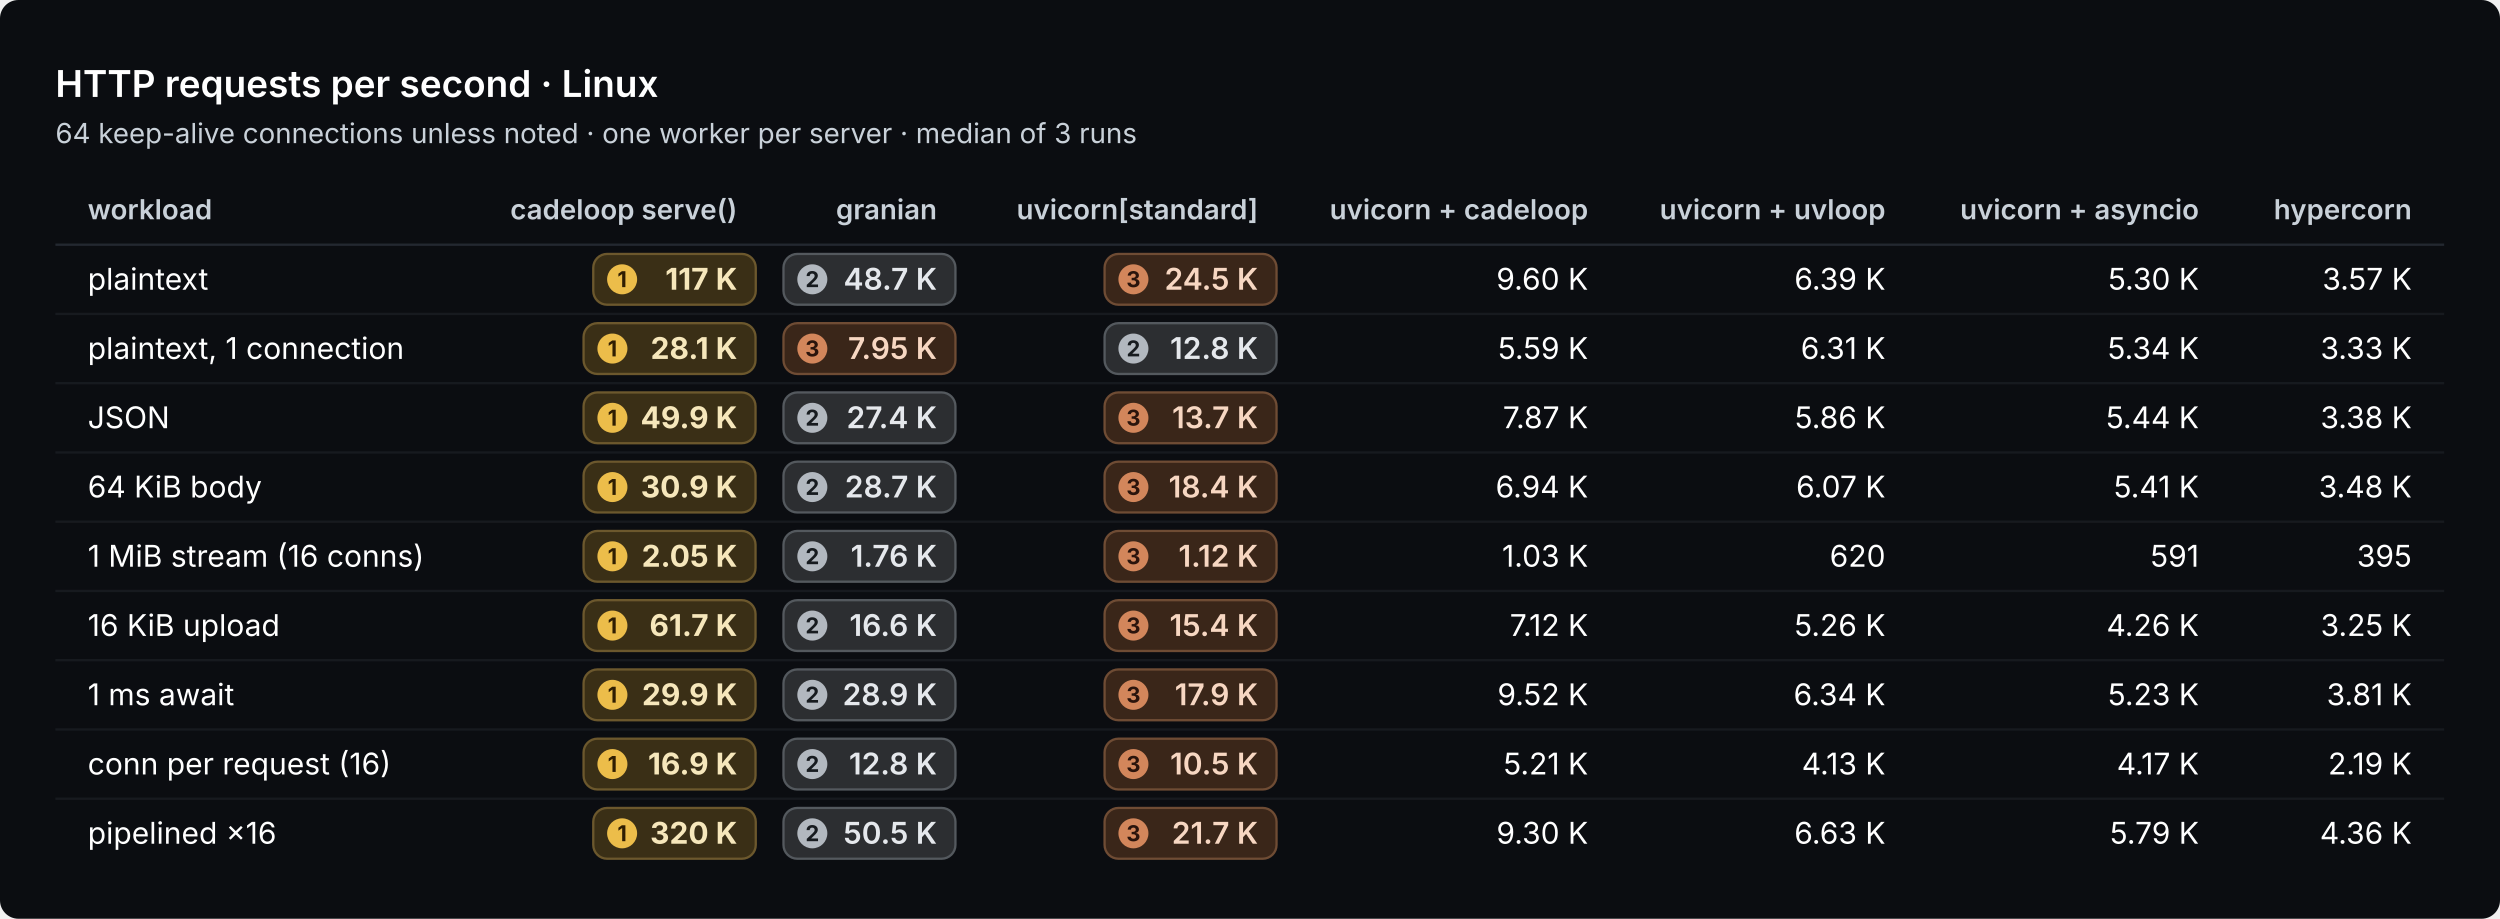
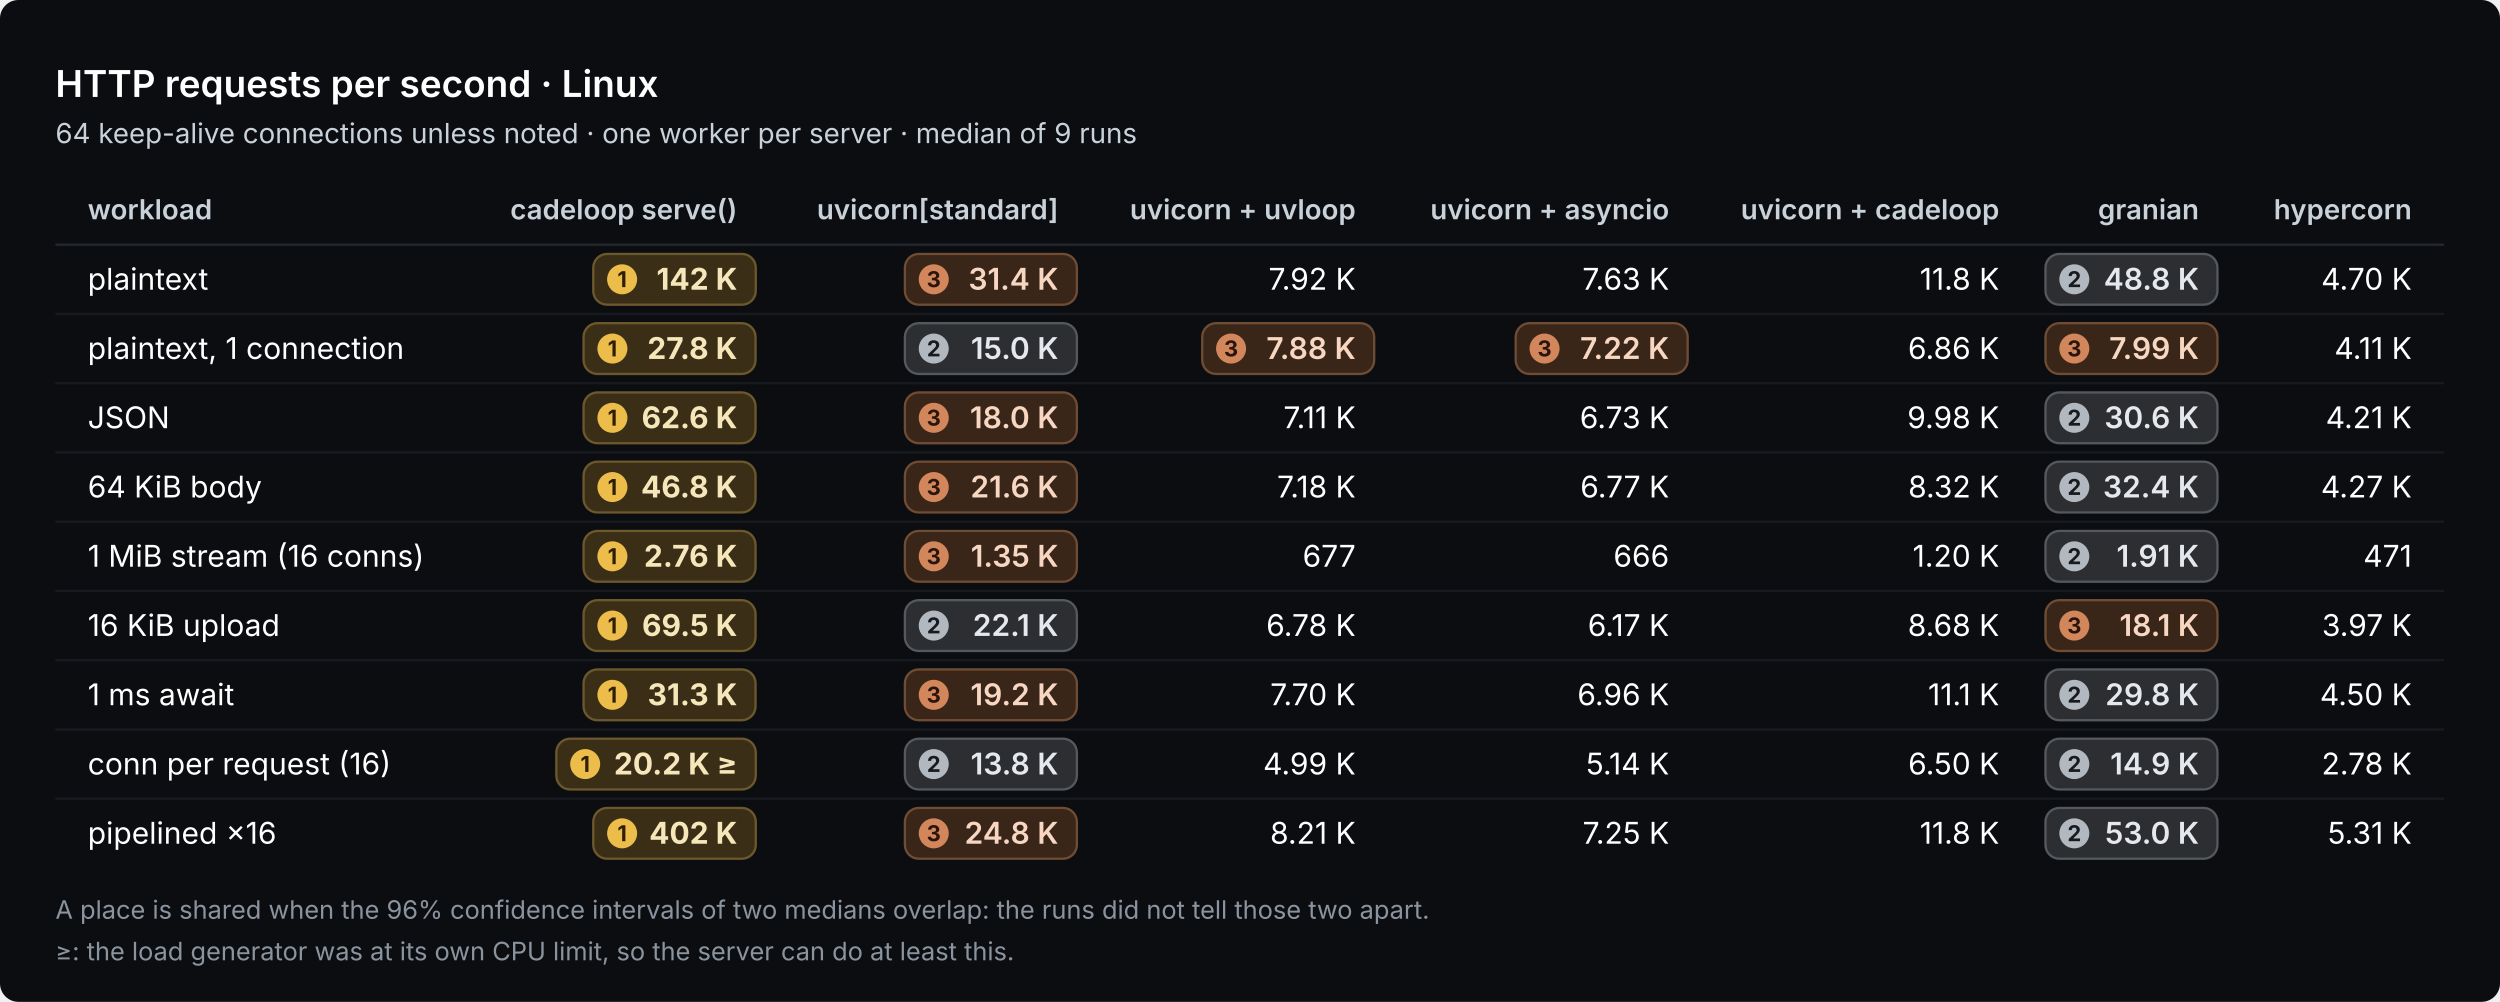
- <svg xmlns="http://www.w3.org/2000/svg" viewBox="0 0 1083 398" width="1083" height="398" font-family="system-ui, -apple-system, 'Segoe UI', sans-serif">
-   <rect width="1083" height="398" fill="#0B0D11" rx="8" />
+ <svg xmlns="http://www.w3.org/2000/svg" viewBox="0 0 1083 434" width="1083" height="434" font-family="system-ui, -apple-system, 'Segoe UI', sans-serif">
+   <rect width="1083" height="434" fill="#0B0D11" rx="8" />
  <text x="24" y="42" font-size="16" font-weight="600" fill="#ffffff">HTTP requests per second · Linux</text>
-   <text x="24" y="62" font-size="12" fill="#c9d1d9">64 keep-alive connections unless noted · one worker per server · median of 3 runs</text>
+   <text x="24" y="62" font-size="12" fill="#c9d1d9">64 keep-alive connections unless noted · one worker per server · median of 9 runs</text>
  <text x="38.0" y="95.0" font-size="12" font-weight="600" fill="#c9d1d9">workload</text>
  <text x="319.4" y="95.0" font-size="12" font-weight="600" text-anchor="end" fill="#c9d1d9">cadeloop serve()</text>
-   <text x="405.9" y="95.0" font-size="12" font-weight="600" text-anchor="end" fill="#c9d1d9">granian</text>
-   <text x="545.0" y="95.0" font-size="12" font-weight="600" text-anchor="end" fill="#c9d1d9">uvicorn[standard]</text>
-   <text x="688.0" y="95.0" font-size="12" font-weight="600" text-anchor="end" fill="#c9d1d9">uvicorn + cadeloop</text>
-   <text x="816.8" y="95.0" font-size="12" font-weight="600" text-anchor="end" fill="#c9d1d9">uvicorn + uvloop</text>
-   <text x="952.6" y="95.0" font-size="12" font-weight="600" text-anchor="end" fill="#c9d1d9">uvicorn + asyncio</text>
+   <text x="458.5" y="95.0" font-size="12" font-weight="600" text-anchor="end" fill="#c9d1d9">uvicorn[standard]</text>
+   <text x="587.3" y="95.0" font-size="12" font-weight="600" text-anchor="end" fill="#c9d1d9">uvicorn + uvloop</text>
+   <text x="723.1" y="95.0" font-size="12" font-weight="600" text-anchor="end" fill="#c9d1d9">uvicorn + asyncio</text>
+   <text x="866.1" y="95.0" font-size="12" font-weight="600" text-anchor="end" fill="#c9d1d9">uvicorn + cadeloop</text>
+   <text x="952.6" y="95.0" font-size="12" font-weight="600" text-anchor="end" fill="#c9d1d9">granian</text>
  <text x="1044.8" y="95.0" font-size="12" font-weight="600" text-anchor="end" fill="#c9d1d9">hypercorn</text>
  <line x1="24" y1="106.0" x2="1058.8" y2="106.0" stroke="#232830" stroke-width="1" />
  <text x="38.0" y="125.5" font-size="13" fill="#ffffff">plaintext</text>
  <rect x="257.0" y="110.0" width="70.4" height="22" rx="6" fill="#3a2f16" stroke="#6c582d" stroke-width="1" />
  <circle cx="269.5" cy="121.0" r="6.5" fill="#ecbd4a" />
  <text x="269.5" y="124.4" font-size="9.5" font-weight="700" text-anchor="middle" fill="#2f1e02">1</text>
-   <text x="319.4" y="125.5" font-size="13" text-anchor="end" font-weight="700" fill="#f6e7bb">117 K</text>
-   <rect x="339.4" y="110.0" width="74.5" height="22" rx="6" fill="#2c2e31" stroke="#54595e" stroke-width="1" />
-   <circle cx="351.9" cy="121.0" r="6.5" fill="#b2b8bf" />
-   <text x="351.9" y="124.4" font-size="9.5" font-weight="700" text-anchor="middle" fill="#171b1f">2</text>
-   <text x="405.9" y="125.5" font-size="13" text-anchor="end" font-weight="600" fill="#e5e8ec">48.7 K</text>
-   <rect x="478.5" y="110.0" width="74.5" height="22" rx="6" fill="#3a2619" stroke="#6f4c34" stroke-width="1" />
-   <circle cx="491.0" cy="121.0" r="6.5" fill="#d2865b" />
-   <text x="491.0" y="124.4" font-size="9.5" font-weight="700" text-anchor="middle" fill="#2a140c">3</text>
-   <text x="545.0" y="125.5" font-size="13" text-anchor="end" font-weight="600" fill="#f7d7c2">24.5 K</text>
-   <text x="688.0" y="125.5" font-size="13" text-anchor="end" fill="#ffffff">9.60 K</text>
-   <text x="816.8" y="125.5" font-size="13" text-anchor="end" fill="#ffffff">6.39 K</text>
-   <text x="952.6" y="125.5" font-size="13" text-anchor="end" fill="#ffffff">5.30 K</text>
-   <text x="1044.8" y="125.5" font-size="13" text-anchor="end" fill="#ffffff">3.57 K</text>
+   <text x="319.4" y="125.5" font-size="13" text-anchor="end" font-weight="700" fill="#f6e7bb">142 K</text>
+   <rect x="392.0" y="110.0" width="74.5" height="22" rx="6" fill="#3a2619" stroke="#6f4c34" stroke-width="1" />
+   <circle cx="404.5" cy="121.0" r="6.5" fill="#d2865b" />
+   <text x="404.5" y="124.4" font-size="9.5" font-weight="700" text-anchor="middle" fill="#2a140c">3</text>
+   <text x="458.5" y="125.5" font-size="13" text-anchor="end" font-weight="600" fill="#f7d7c2">31.4 K</text>
+   <text x="587.3" y="125.5" font-size="13" text-anchor="end" fill="#ffffff">7.92 K</text>
+   <text x="723.1" y="125.5" font-size="13" text-anchor="end" fill="#ffffff">7.63 K</text>
+   <text x="866.1" y="125.5" font-size="13" text-anchor="end" fill="#ffffff">11.8 K</text>
+   <rect x="886.1" y="110.0" width="74.5" height="22" rx="6" fill="#2c2e31" stroke="#54595e" stroke-width="1" />
+   <circle cx="898.6" cy="121.0" r="6.5" fill="#b2b8bf" />
+   <text x="898.6" y="124.4" font-size="9.5" font-weight="700" text-anchor="middle" fill="#171b1f">2</text>
+   <text x="952.6" y="125.5" font-size="13" text-anchor="end" font-weight="600" fill="#e5e8ec">48.8 K</text>
+   <text x="1044.8" y="125.5" font-size="13" text-anchor="end" fill="#ffffff">4.70 K</text>
  <line x1="24" y1="136.0" x2="1058.8" y2="136.0" stroke="#171A1F" stroke-width="1" />
  <text x="38.0" y="155.5" font-size="13" fill="#ffffff">plaintext, 1 connection</text>
  <rect x="252.8" y="140.0" width="74.5" height="22" rx="6" fill="#3a2f16" stroke="#6c582d" stroke-width="1" />
  <circle cx="265.3" cy="151.0" r="6.5" fill="#ecbd4a" />
  <text x="265.3" y="154.4" font-size="9.5" font-weight="700" text-anchor="middle" fill="#2f1e02">1</text>
-   <text x="319.4" y="155.5" font-size="13" text-anchor="end" font-weight="700" fill="#f6e7bb">28.1 K</text>
-   <rect x="339.4" y="140.0" width="74.5" height="22" rx="6" fill="#3a2619" stroke="#6f4c34" stroke-width="1" />
-   <circle cx="351.9" cy="151.0" r="6.5" fill="#d2865b" />
-   <text x="351.9" y="154.4" font-size="9.5" font-weight="700" text-anchor="middle" fill="#2a140c">3</text>
-   <text x="405.9" y="155.5" font-size="13" text-anchor="end" font-weight="600" fill="#f7d7c2">7.95 K</text>
-   <rect x="478.5" y="140.0" width="74.5" height="22" rx="6" fill="#2c2e31" stroke="#54595e" stroke-width="1" />
-   <circle cx="491.0" cy="151.0" r="6.5" fill="#b2b8bf" />
-   <text x="491.0" y="154.4" font-size="9.5" font-weight="700" text-anchor="middle" fill="#171b1f">2</text>
-   <text x="545.0" y="155.5" font-size="13" text-anchor="end" font-weight="600" fill="#e5e8ec">12.8 K</text>
-   <text x="688.0" y="155.5" font-size="13" text-anchor="end" fill="#ffffff">5.59 K</text>
-   <text x="816.8" y="155.5" font-size="13" text-anchor="end" fill="#ffffff">6.31 K</text>
-   <text x="952.6" y="155.5" font-size="13" text-anchor="end" fill="#ffffff">5.34 K</text>
-   <text x="1044.8" y="155.5" font-size="13" text-anchor="end" fill="#ffffff">3.33 K</text>
+   <text x="319.4" y="155.5" font-size="13" text-anchor="end" font-weight="700" fill="#f6e7bb">27.8 K</text>
+   <rect x="392.0" y="140.0" width="74.5" height="22" rx="6" fill="#2c2e31" stroke="#54595e" stroke-width="1" />
+   <circle cx="404.5" cy="151.0" r="6.5" fill="#b2b8bf" />
+   <text x="404.5" y="154.4" font-size="9.5" font-weight="700" text-anchor="middle" fill="#171b1f">2</text>
+   <text x="458.5" y="155.5" font-size="13" text-anchor="end" font-weight="600" fill="#e5e8ec">15.0 K</text>
+   <rect x="520.8" y="140.0" width="74.5" height="22" rx="6" fill="#3a2619" stroke="#6f4c34" stroke-width="1" />
+   <circle cx="533.3" cy="151.0" r="6.5" fill="#d2865b" />
+   <text x="533.3" y="154.4" font-size="9.5" font-weight="700" text-anchor="middle" fill="#2a140c">3</text>
+   <text x="587.3" y="155.5" font-size="13" text-anchor="end" font-weight="600" fill="#f7d7c2">7.88 K</text>
+   <rect x="656.6" y="140.0" width="74.5" height="22" rx="6" fill="#3a2619" stroke="#6f4c34" stroke-width="1" />
+   <circle cx="669.1" cy="151.0" r="6.5" fill="#d2865b" />
+   <text x="669.1" y="154.4" font-size="9.5" font-weight="700" text-anchor="middle" fill="#2a140c">3</text>
+   <text x="723.1" y="155.5" font-size="13" text-anchor="end" font-weight="600" fill="#f7d7c2">7.22 K</text>
+   <text x="866.1" y="155.5" font-size="13" text-anchor="end" fill="#ffffff">6.86 K</text>
+   <rect x="886.1" y="140.0" width="74.5" height="22" rx="6" fill="#3a2619" stroke="#6f4c34" stroke-width="1" />
+   <circle cx="898.6" cy="151.0" r="6.5" fill="#d2865b" />
+   <text x="898.6" y="154.4" font-size="9.5" font-weight="700" text-anchor="middle" fill="#2a140c">3</text>
+   <text x="952.6" y="155.5" font-size="13" text-anchor="end" font-weight="600" fill="#f7d7c2">7.99 K</text>
+   <text x="1044.8" y="155.5" font-size="13" text-anchor="end" fill="#ffffff">4.11 K</text>
  <line x1="24" y1="166.0" x2="1058.8" y2="166.0" stroke="#171A1F" stroke-width="1" />
  <text x="38.0" y="185.5" font-size="13" fill="#ffffff">JSON</text>
  <rect x="252.8" y="170.0" width="74.5" height="22" rx="6" fill="#3a2f16" stroke="#6c582d" stroke-width="1" />
  <circle cx="265.3" cy="181.0" r="6.5" fill="#ecbd4a" />
  <text x="265.3" y="184.4" font-size="9.5" font-weight="700" text-anchor="middle" fill="#2f1e02">1</text>
-   <text x="319.4" y="185.5" font-size="13" text-anchor="end" font-weight="700" fill="#f6e7bb">49.9 K</text>
-   <rect x="339.4" y="170.0" width="74.5" height="22" rx="6" fill="#2c2e31" stroke="#54595e" stroke-width="1" />
-   <circle cx="351.9" cy="181.0" r="6.5" fill="#b2b8bf" />
-   <text x="351.9" y="184.4" font-size="9.5" font-weight="700" text-anchor="middle" fill="#171b1f">2</text>
-   <text x="405.9" y="185.5" font-size="13" text-anchor="end" font-weight="600" fill="#e5e8ec">27.4 K</text>
-   <rect x="478.5" y="170.0" width="74.5" height="22" rx="6" fill="#3a2619" stroke="#6f4c34" stroke-width="1" />
-   <circle cx="491.0" cy="181.0" r="6.5" fill="#d2865b" />
-   <text x="491.0" y="184.4" font-size="9.5" font-weight="700" text-anchor="middle" fill="#2a140c">3</text>
-   <text x="545.0" y="185.5" font-size="13" text-anchor="end" font-weight="600" fill="#f7d7c2">13.7 K</text>
-   <text x="688.0" y="185.5" font-size="13" text-anchor="end" fill="#ffffff">7.87 K</text>
-   <text x="816.8" y="185.5" font-size="13" text-anchor="end" fill="#ffffff">5.86 K</text>
-   <text x="952.6" y="185.5" font-size="13" text-anchor="end" fill="#ffffff">5.44 K</text>
-   <text x="1044.8" y="185.5" font-size="13" text-anchor="end" fill="#ffffff">3.38 K</text>
+   <text x="319.4" y="185.5" font-size="13" text-anchor="end" font-weight="700" fill="#f6e7bb">62.6 K</text>
+   <rect x="392.0" y="170.0" width="74.5" height="22" rx="6" fill="#3a2619" stroke="#6f4c34" stroke-width="1" />
+   <circle cx="404.5" cy="181.0" r="6.5" fill="#d2865b" />
+   <text x="404.5" y="184.4" font-size="9.5" font-weight="700" text-anchor="middle" fill="#2a140c">3</text>
+   <text x="458.5" y="185.5" font-size="13" text-anchor="end" font-weight="600" fill="#f7d7c2">18.0 K</text>
+   <text x="587.3" y="185.5" font-size="13" text-anchor="end" fill="#ffffff">7.11 K</text>
+   <text x="723.1" y="185.5" font-size="13" text-anchor="end" fill="#ffffff">6.73 K</text>
+   <text x="866.1" y="185.5" font-size="13" text-anchor="end" fill="#ffffff">9.98 K</text>
+   <rect x="886.1" y="170.0" width="74.5" height="22" rx="6" fill="#2c2e31" stroke="#54595e" stroke-width="1" />
+   <circle cx="898.6" cy="181.0" r="6.5" fill="#b2b8bf" />
+   <text x="898.6" y="184.4" font-size="9.5" font-weight="700" text-anchor="middle" fill="#171b1f">2</text>
+   <text x="952.6" y="185.5" font-size="13" text-anchor="end" font-weight="600" fill="#e5e8ec">30.6 K</text>
+   <text x="1044.8" y="185.5" font-size="13" text-anchor="end" fill="#ffffff">4.21 K</text>
  <line x1="24" y1="196.0" x2="1058.8" y2="196.0" stroke="#171A1F" stroke-width="1" />
  <text x="38.0" y="215.5" font-size="13" fill="#ffffff">64 KiB body</text>
  <rect x="252.8" y="200.0" width="74.5" height="22" rx="6" fill="#3a2f16" stroke="#6c582d" stroke-width="1" />
  <circle cx="265.3" cy="211.0" r="6.5" fill="#ecbd4a" />
  <text x="265.3" y="214.4" font-size="9.5" font-weight="700" text-anchor="middle" fill="#2f1e02">1</text>
-   <text x="319.4" y="215.5" font-size="13" text-anchor="end" font-weight="700" fill="#f6e7bb">30.9 K</text>
-   <rect x="339.4" y="200.0" width="74.5" height="22" rx="6" fill="#2c2e31" stroke="#54595e" stroke-width="1" />
-   <circle cx="351.9" cy="211.0" r="6.5" fill="#b2b8bf" />
-   <text x="351.9" y="214.4" font-size="9.5" font-weight="700" text-anchor="middle" fill="#171b1f">2</text>
-   <text x="405.9" y="215.5" font-size="13" text-anchor="end" font-weight="600" fill="#e5e8ec">28.7 K</text>
-   <rect x="478.5" y="200.0" width="74.5" height="22" rx="6" fill="#3a2619" stroke="#6f4c34" stroke-width="1" />
-   <circle cx="491.0" cy="211.0" r="6.5" fill="#d2865b" />
-   <text x="491.0" y="214.4" font-size="9.5" font-weight="700" text-anchor="middle" fill="#2a140c">3</text>
-   <text x="545.0" y="215.5" font-size="13" text-anchor="end" font-weight="600" fill="#f7d7c2">18.4 K</text>
-   <text x="688.0" y="215.5" font-size="13" text-anchor="end" fill="#ffffff">6.94 K</text>
-   <text x="816.8" y="215.5" font-size="13" text-anchor="end" fill="#ffffff">6.07 K</text>
-   <text x="952.6" y="215.5" font-size="13" text-anchor="end" fill="#ffffff">5.41 K</text>
-   <text x="1044.8" y="215.5" font-size="13" text-anchor="end" fill="#ffffff">3.48 K</text>
+   <text x="319.4" y="215.5" font-size="13" text-anchor="end" font-weight="700" fill="#f6e7bb">46.8 K</text>
+   <rect x="392.0" y="200.0" width="74.5" height="22" rx="6" fill="#3a2619" stroke="#6f4c34" stroke-width="1" />
+   <circle cx="404.5" cy="211.0" r="6.5" fill="#d2865b" />
+   <text x="404.5" y="214.4" font-size="9.5" font-weight="700" text-anchor="middle" fill="#2a140c">3</text>
+   <text x="458.5" y="215.5" font-size="13" text-anchor="end" font-weight="600" fill="#f7d7c2">21.6 K</text>
+   <text x="587.3" y="215.5" font-size="13" text-anchor="end" fill="#ffffff">7.18 K</text>
+   <text x="723.1" y="215.5" font-size="13" text-anchor="end" fill="#ffffff">6.77 K</text>
+   <text x="866.1" y="215.5" font-size="13" text-anchor="end" fill="#ffffff">8.32 K</text>
+   <rect x="886.1" y="200.0" width="74.5" height="22" rx="6" fill="#2c2e31" stroke="#54595e" stroke-width="1" />
+   <circle cx="898.6" cy="211.0" r="6.5" fill="#b2b8bf" />
+   <text x="898.6" y="214.4" font-size="9.5" font-weight="700" text-anchor="middle" fill="#171b1f">2</text>
+   <text x="952.6" y="215.5" font-size="13" text-anchor="end" font-weight="600" fill="#e5e8ec">32.4 K</text>
+   <text x="1044.8" y="215.5" font-size="13" text-anchor="end" fill="#ffffff">4.27 K</text>
  <line x1="24" y1="226.0" x2="1058.8" y2="226.0" stroke="#171A1F" stroke-width="1" />
  <text x="38.0" y="245.5" font-size="13" fill="#ffffff">1 MiB stream (16 conns)</text>
  <rect x="252.8" y="230.0" width="74.5" height="22" rx="6" fill="#3a2f16" stroke="#6c582d" stroke-width="1" />
  <circle cx="265.3" cy="241.0" r="6.5" fill="#ecbd4a" />
  <text x="265.3" y="244.4" font-size="9.5" font-weight="700" text-anchor="middle" fill="#2f1e02">1</text>
-   <text x="319.4" y="245.5" font-size="13" text-anchor="end" font-weight="700" fill="#f6e7bb">2.05 K</text>
-   <rect x="339.4" y="230.0" width="74.5" height="22" rx="6" fill="#2c2e31" stroke="#54595e" stroke-width="1" />
-   <circle cx="351.9" cy="241.0" r="6.5" fill="#b2b8bf" />
-   <text x="351.9" y="244.4" font-size="9.5" font-weight="700" text-anchor="middle" fill="#171b1f">2</text>
-   <text x="405.9" y="245.5" font-size="13" text-anchor="end" font-weight="600" fill="#e5e8ec">1.76 K</text>
-   <rect x="478.5" y="230.0" width="74.5" height="22" rx="6" fill="#3a2619" stroke="#6f4c34" stroke-width="1" />
-   <circle cx="491.0" cy="241.0" r="6.5" fill="#d2865b" />
-   <text x="491.0" y="244.4" font-size="9.5" font-weight="700" text-anchor="middle" fill="#2a140c">3</text>
-   <text x="545.0" y="245.5" font-size="13" text-anchor="end" font-weight="600" fill="#f7d7c2">1.12 K</text>
-   <text x="688.0" y="245.5" font-size="13" text-anchor="end" fill="#ffffff">1.03 K</text>
-   <text x="816.8" y="245.5" font-size="13" text-anchor="end" fill="#ffffff">620</text>
-   <text x="952.6" y="245.5" font-size="13" text-anchor="end" fill="#ffffff">591</text>
-   <text x="1044.8" y="245.5" font-size="13" text-anchor="end" fill="#ffffff">395</text>
+   <text x="319.4" y="245.5" font-size="13" text-anchor="end" font-weight="700" fill="#f6e7bb">2.76 K</text>
+   <rect x="392.0" y="230.0" width="74.5" height="22" rx="6" fill="#3a2619" stroke="#6f4c34" stroke-width="1" />
+   <circle cx="404.5" cy="241.0" r="6.5" fill="#d2865b" />
+   <text x="404.5" y="244.4" font-size="9.5" font-weight="700" text-anchor="middle" fill="#2a140c">3</text>
+   <text x="458.5" y="245.5" font-size="13" text-anchor="end" font-weight="600" fill="#f7d7c2">1.35 K</text>
+   <text x="587.3" y="245.5" font-size="13" text-anchor="end" fill="#ffffff">677</text>
+   <text x="723.1" y="245.5" font-size="13" text-anchor="end" fill="#ffffff">666</text>
+   <text x="866.1" y="245.5" font-size="13" text-anchor="end" fill="#ffffff">1.20 K</text>
+   <rect x="886.1" y="230.0" width="74.5" height="22" rx="6" fill="#2c2e31" stroke="#54595e" stroke-width="1" />
+   <circle cx="898.6" cy="241.0" r="6.5" fill="#b2b8bf" />
+   <text x="898.6" y="244.4" font-size="9.5" font-weight="700" text-anchor="middle" fill="#171b1f">2</text>
+   <text x="952.6" y="245.5" font-size="13" text-anchor="end" font-weight="600" fill="#e5e8ec">1.91 K</text>
+   <text x="1044.8" y="245.5" font-size="13" text-anchor="end" fill="#ffffff">471</text>
  <line x1="24" y1="256.0" x2="1058.8" y2="256.0" stroke="#171A1F" stroke-width="1" />
  <text x="38.0" y="275.5" font-size="13" fill="#ffffff">16 KiB upload</text>
  <rect x="252.8" y="260.0" width="74.5" height="22" rx="6" fill="#3a2f16" stroke="#6c582d" stroke-width="1" />
  <circle cx="265.3" cy="271.0" r="6.5" fill="#ecbd4a" />
  <text x="265.3" y="274.4" font-size="9.5" font-weight="700" text-anchor="middle" fill="#2f1e02">1</text>
-   <text x="319.4" y="275.5" font-size="13" text-anchor="end" font-weight="700" fill="#f6e7bb">61.7 K</text>
-   <rect x="339.4" y="260.0" width="74.5" height="22" rx="6" fill="#2c2e31" stroke="#54595e" stroke-width="1" />
-   <circle cx="351.9" cy="271.0" r="6.5" fill="#b2b8bf" />
-   <text x="351.9" y="274.4" font-size="9.5" font-weight="700" text-anchor="middle" fill="#171b1f">2</text>
-   <text x="405.9" y="275.5" font-size="13" text-anchor="end" font-weight="600" fill="#e5e8ec">16.6 K</text>
-   <rect x="478.5" y="260.0" width="74.5" height="22" rx="6" fill="#3a2619" stroke="#6f4c34" stroke-width="1" />
-   <circle cx="491.0" cy="271.0" r="6.5" fill="#d2865b" />
-   <text x="491.0" y="274.4" font-size="9.5" font-weight="700" text-anchor="middle" fill="#2a140c">3</text>
-   <text x="545.0" y="275.5" font-size="13" text-anchor="end" font-weight="600" fill="#f7d7c2">15.4 K</text>
-   <text x="688.0" y="275.5" font-size="13" text-anchor="end" fill="#ffffff">7.12 K</text>
-   <text x="816.8" y="275.5" font-size="13" text-anchor="end" fill="#ffffff">5.26 K</text>
-   <text x="952.6" y="275.5" font-size="13" text-anchor="end" fill="#ffffff">4.26 K</text>
-   <text x="1044.8" y="275.5" font-size="13" text-anchor="end" fill="#ffffff">3.25 K</text>
+   <text x="319.4" y="275.5" font-size="13" text-anchor="end" font-weight="700" fill="#f6e7bb">69.5 K</text>
+   <rect x="392.0" y="260.0" width="74.5" height="22" rx="6" fill="#2c2e31" stroke="#54595e" stroke-width="1" />
+   <circle cx="404.5" cy="271.0" r="6.5" fill="#b2b8bf" />
+   <text x="404.5" y="274.4" font-size="9.5" font-weight="700" text-anchor="middle" fill="#171b1f">2</text>
+   <text x="458.5" y="275.5" font-size="13" text-anchor="end" font-weight="600" fill="#e5e8ec">22.1 K</text>
+   <text x="587.3" y="275.5" font-size="13" text-anchor="end" fill="#ffffff">6.78 K</text>
+   <text x="723.1" y="275.5" font-size="13" text-anchor="end" fill="#ffffff">6.17 K</text>
+   <text x="866.1" y="275.5" font-size="13" text-anchor="end" fill="#ffffff">8.68 K</text>
+   <rect x="886.1" y="260.0" width="74.5" height="22" rx="6" fill="#3a2619" stroke="#6f4c34" stroke-width="1" />
+   <circle cx="898.6" cy="271.0" r="6.5" fill="#d2865b" />
+   <text x="898.6" y="274.4" font-size="9.5" font-weight="700" text-anchor="middle" fill="#2a140c">3</text>
+   <text x="952.6" y="275.5" font-size="13" text-anchor="end" font-weight="600" fill="#f7d7c2">18.1 K</text>
+   <text x="1044.8" y="275.5" font-size="13" text-anchor="end" fill="#ffffff">3.97 K</text>
  <line x1="24" y1="286.0" x2="1058.8" y2="286.0" stroke="#171A1F" stroke-width="1" />
  <text x="38.0" y="305.5" font-size="13" fill="#ffffff">1 ms await</text>
  <rect x="252.8" y="290.0" width="74.5" height="22" rx="6" fill="#3a2f16" stroke="#6c582d" stroke-width="1" />
  <circle cx="265.3" cy="301.0" r="6.5" fill="#ecbd4a" />
  <text x="265.3" y="304.4" font-size="9.5" font-weight="700" text-anchor="middle" fill="#2f1e02">1</text>
-   <text x="319.4" y="305.5" font-size="13" text-anchor="end" font-weight="700" fill="#f6e7bb">29.9 K</text>
-   <rect x="339.4" y="290.0" width="74.5" height="22" rx="6" fill="#2c2e31" stroke="#54595e" stroke-width="1" />
-   <circle cx="351.9" cy="301.0" r="6.5" fill="#b2b8bf" />
-   <text x="351.9" y="304.4" font-size="9.5" font-weight="700" text-anchor="middle" fill="#171b1f">2</text>
-   <text x="405.9" y="305.5" font-size="13" text-anchor="end" font-weight="600" fill="#e5e8ec">28.9 K</text>
-   <rect x="478.5" y="290.0" width="74.5" height="22" rx="6" fill="#3a2619" stroke="#6f4c34" stroke-width="1" />
-   <circle cx="491.0" cy="301.0" r="6.5" fill="#d2865b" />
-   <text x="491.0" y="304.4" font-size="9.5" font-weight="700" text-anchor="middle" fill="#2a140c">3</text>
-   <text x="545.0" y="305.5" font-size="13" text-anchor="end" font-weight="600" fill="#f7d7c2">17.9 K</text>
-   <text x="688.0" y="305.5" font-size="13" text-anchor="end" fill="#ffffff">9.52 K</text>
-   <text x="816.8" y="305.5" font-size="13" text-anchor="end" fill="#ffffff">6.34 K</text>
-   <text x="952.6" y="305.5" font-size="13" text-anchor="end" fill="#ffffff">5.23 K</text>
-   <text x="1044.8" y="305.5" font-size="13" text-anchor="end" fill="#ffffff">3.81 K</text>
+   <text x="319.4" y="305.5" font-size="13" text-anchor="end" font-weight="700" fill="#f6e7bb">31.3 K</text>
+   <rect x="392.0" y="290.0" width="74.5" height="22" rx="6" fill="#3a2619" stroke="#6f4c34" stroke-width="1" />
+   <circle cx="404.5" cy="301.0" r="6.5" fill="#d2865b" />
+   <text x="404.5" y="304.4" font-size="9.5" font-weight="700" text-anchor="middle" fill="#2a140c">3</text>
+   <text x="458.5" y="305.5" font-size="13" text-anchor="end" font-weight="600" fill="#f7d7c2">19.2 K</text>
+   <text x="587.3" y="305.5" font-size="13" text-anchor="end" fill="#ffffff">7.70 K</text>
+   <text x="723.1" y="305.5" font-size="13" text-anchor="end" fill="#ffffff">6.96 K</text>
+   <text x="866.1" y="305.5" font-size="13" text-anchor="end" fill="#ffffff">11.1 K</text>
+   <rect x="886.1" y="290.0" width="74.5" height="22" rx="6" fill="#2c2e31" stroke="#54595e" stroke-width="1" />
+   <circle cx="898.6" cy="301.0" r="6.5" fill="#b2b8bf" />
+   <text x="898.6" y="304.4" font-size="9.5" font-weight="700" text-anchor="middle" fill="#171b1f">2</text>
+   <text x="952.6" y="305.5" font-size="13" text-anchor="end" font-weight="600" fill="#e5e8ec">29.8 K</text>
+   <text x="1044.8" y="305.5" font-size="13" text-anchor="end" fill="#ffffff">4.50 K</text>
  <line x1="24" y1="316.0" x2="1058.8" y2="316.0" stroke="#171A1F" stroke-width="1" />
  <text x="38.0" y="335.5" font-size="13" fill="#ffffff">conn per request (16)</text>
-   <rect x="252.8" y="320.0" width="74.5" height="22" rx="6" fill="#3a2f16" stroke="#6c582d" stroke-width="1" />
-   <circle cx="265.3" cy="331.0" r="6.5" fill="#ecbd4a" />
-   <text x="265.3" y="334.4" font-size="9.5" font-weight="700" text-anchor="middle" fill="#2f1e02">1</text>
-   <text x="319.4" y="335.5" font-size="13" text-anchor="end" font-weight="700" fill="#f6e7bb">16.9 K</text>
-   <rect x="339.4" y="320.0" width="74.5" height="22" rx="6" fill="#2c2e31" stroke="#54595e" stroke-width="1" />
-   <circle cx="351.9" cy="331.0" r="6.5" fill="#b2b8bf" />
-   <text x="351.9" y="334.4" font-size="9.5" font-weight="700" text-anchor="middle" fill="#171b1f">2</text>
-   <text x="405.9" y="335.5" font-size="13" text-anchor="end" font-weight="600" fill="#e5e8ec">12.8 K</text>
-   <rect x="478.5" y="320.0" width="74.5" height="22" rx="6" fill="#3a2619" stroke="#6f4c34" stroke-width="1" />
-   <circle cx="491.0" cy="331.0" r="6.5" fill="#d2865b" />
-   <text x="491.0" y="334.4" font-size="9.5" font-weight="700" text-anchor="middle" fill="#2a140c">3</text>
-   <text x="545.0" y="335.5" font-size="13" text-anchor="end" font-weight="600" fill="#f7d7c2">10.5 K</text>
-   <text x="688.0" y="335.5" font-size="13" text-anchor="end" fill="#ffffff">5.21 K</text>
-   <text x="816.8" y="335.5" font-size="13" text-anchor="end" fill="#ffffff">4.13 K</text>
-   <text x="952.6" y="335.5" font-size="13" text-anchor="end" fill="#ffffff">4.17 K</text>
-   <text x="1044.8" y="335.5" font-size="13" text-anchor="end" fill="#ffffff">2.19 K</text>
+   <rect x="241.0" y="320.0" width="86.4" height="22" rx="6" fill="#3a2f16" stroke="#6c582d" stroke-width="1" />
+   <circle cx="253.5" cy="331.0" r="6.5" fill="#ecbd4a" />
+   <text x="253.5" y="334.4" font-size="9.5" font-weight="700" text-anchor="middle" fill="#2f1e02">1</text>
+   <text x="319.4" y="335.5" font-size="13" text-anchor="end" font-weight="700" fill="#f6e7bb">20.2 K ≥</text>
+   <rect x="392.0" y="320.0" width="74.5" height="22" rx="6" fill="#2c2e31" stroke="#54595e" stroke-width="1" />
+   <circle cx="404.5" cy="331.0" r="6.5" fill="#b2b8bf" />
+   <text x="404.5" y="334.4" font-size="9.5" font-weight="700" text-anchor="middle" fill="#171b1f">2</text>
+   <text x="458.5" y="335.5" font-size="13" text-anchor="end" font-weight="600" fill="#e5e8ec">13.8 K</text>
+   <text x="587.3" y="335.5" font-size="13" text-anchor="end" fill="#ffffff">4.99 K</text>
+   <text x="723.1" y="335.5" font-size="13" text-anchor="end" fill="#ffffff">5.14 K</text>
+   <text x="866.1" y="335.5" font-size="13" text-anchor="end" fill="#ffffff">6.50 K</text>
+   <rect x="886.1" y="320.0" width="74.5" height="22" rx="6" fill="#2c2e31" stroke="#54595e" stroke-width="1" />
+   <circle cx="898.6" cy="331.0" r="6.5" fill="#b2b8bf" />
+   <text x="898.6" y="334.4" font-size="9.5" font-weight="700" text-anchor="middle" fill="#171b1f">2</text>
+   <text x="952.6" y="335.5" font-size="13" text-anchor="end" font-weight="600" fill="#e5e8ec">14.9 K</text>
+   <text x="1044.8" y="335.5" font-size="13" text-anchor="end" fill="#ffffff">2.78 K</text>
  <line x1="24" y1="346.0" x2="1058.8" y2="346.0" stroke="#171A1F" stroke-width="1" />
  <text x="38.0" y="365.5" font-size="13" fill="#ffffff">pipelined ×16</text>
  <rect x="257.0" y="350.0" width="70.4" height="22" rx="6" fill="#3a2f16" stroke="#6c582d" stroke-width="1" />
  <circle cx="269.5" cy="361.0" r="6.5" fill="#ecbd4a" />
  <text x="269.5" y="364.4" font-size="9.5" font-weight="700" text-anchor="middle" fill="#2f1e02">1</text>
-   <text x="319.4" y="365.5" font-size="13" text-anchor="end" font-weight="700" fill="#f6e7bb">320 K</text>
-   <rect x="339.4" y="350.0" width="74.5" height="22" rx="6" fill="#2c2e31" stroke="#54595e" stroke-width="1" />
-   <circle cx="351.9" cy="361.0" r="6.5" fill="#b2b8bf" />
-   <text x="351.9" y="364.4" font-size="9.5" font-weight="700" text-anchor="middle" fill="#171b1f">2</text>
-   <text x="405.9" y="365.5" font-size="13" text-anchor="end" font-weight="600" fill="#e5e8ec">50.5 K</text>
-   <rect x="478.5" y="350.0" width="74.5" height="22" rx="6" fill="#3a2619" stroke="#6f4c34" stroke-width="1" />
-   <circle cx="491.0" cy="361.0" r="6.5" fill="#d2865b" />
-   <text x="491.0" y="364.4" font-size="9.5" font-weight="700" text-anchor="middle" fill="#2a140c">3</text>
-   <text x="545.0" y="365.5" font-size="13" text-anchor="end" font-weight="600" fill="#f7d7c2">21.7 K</text>
-   <text x="688.0" y="365.5" font-size="13" text-anchor="end" fill="#ffffff">9.30 K</text>
-   <text x="816.8" y="365.5" font-size="13" text-anchor="end" fill="#ffffff">6.63 K</text>
-   <text x="952.6" y="365.5" font-size="13" text-anchor="end" fill="#ffffff">5.79 K</text>
-   <text x="1044.8" y="365.5" font-size="13" text-anchor="end" fill="#ffffff">4.36 K</text>
+   <text x="319.4" y="365.5" font-size="13" text-anchor="end" font-weight="700" fill="#f6e7bb">402 K</text>
+   <rect x="392.0" y="350.0" width="74.5" height="22" rx="6" fill="#3a2619" stroke="#6f4c34" stroke-width="1" />
+   <circle cx="404.5" cy="361.0" r="6.5" fill="#d2865b" />
+   <text x="404.5" y="364.4" font-size="9.5" font-weight="700" text-anchor="middle" fill="#2a140c">3</text>
+   <text x="458.5" y="365.5" font-size="13" text-anchor="end" font-weight="600" fill="#f7d7c2">24.8 K</text>
+   <text x="587.3" y="365.5" font-size="13" text-anchor="end" fill="#ffffff">8.21 K</text>
+   <text x="723.1" y="365.5" font-size="13" text-anchor="end" fill="#ffffff">7.25 K</text>
+   <text x="866.1" y="365.5" font-size="13" text-anchor="end" fill="#ffffff">11.8 K</text>
+   <rect x="886.1" y="350.0" width="74.5" height="22" rx="6" fill="#2c2e31" stroke="#54595e" stroke-width="1" />
+   <circle cx="898.6" cy="361.0" r="6.5" fill="#b2b8bf" />
+   <text x="898.6" y="364.4" font-size="9.5" font-weight="700" text-anchor="middle" fill="#171b1f">2</text>
+   <text x="952.6" y="365.5" font-size="13" text-anchor="end" font-weight="600" fill="#e5e8ec">53.0 K</text>
+   <text x="1044.8" y="365.5" font-size="13" text-anchor="end" fill="#ffffff">5.31 K</text>
+   <text x="24" y="398.0" font-size="11" fill="#8b949e">A place is shared when the 96% confidence intervals of two medians overlap: the runs did not tell those two apart.</text>
+   <text x="24" y="416.0" font-size="11" fill="#8b949e">≥: the load generator was at its own CPU limit, so the server can do at least this.</text>
</svg>
